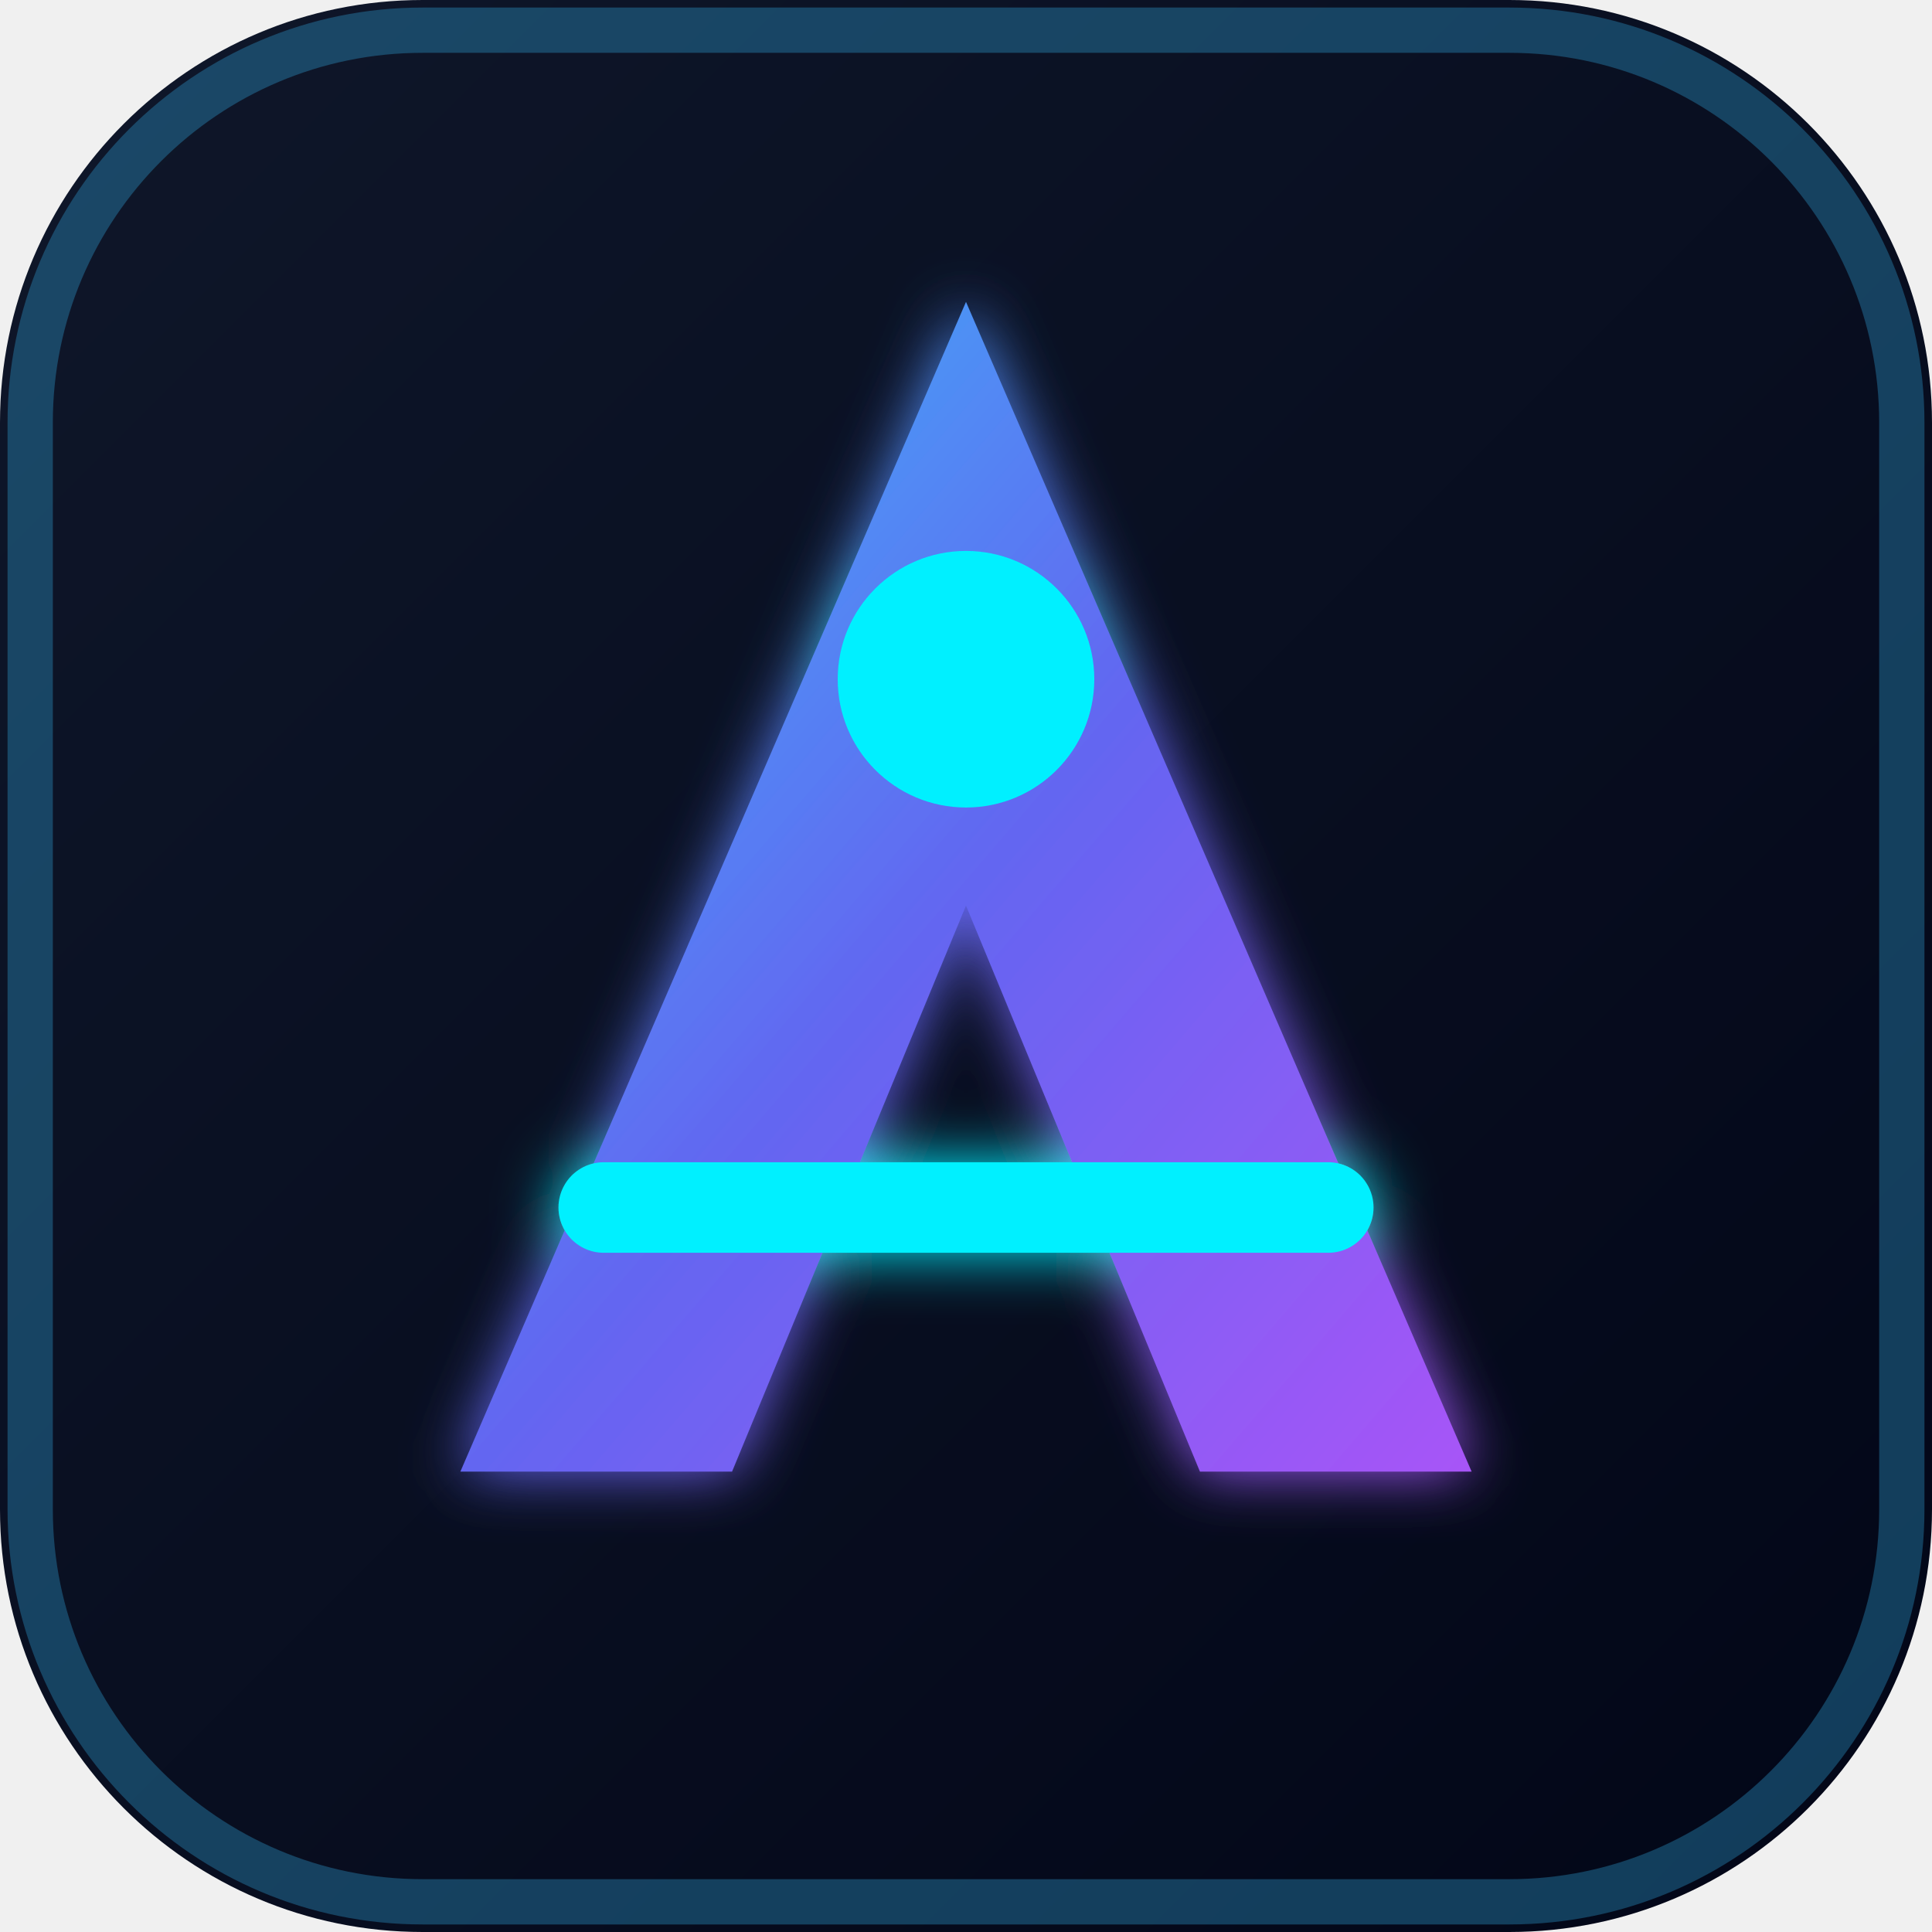
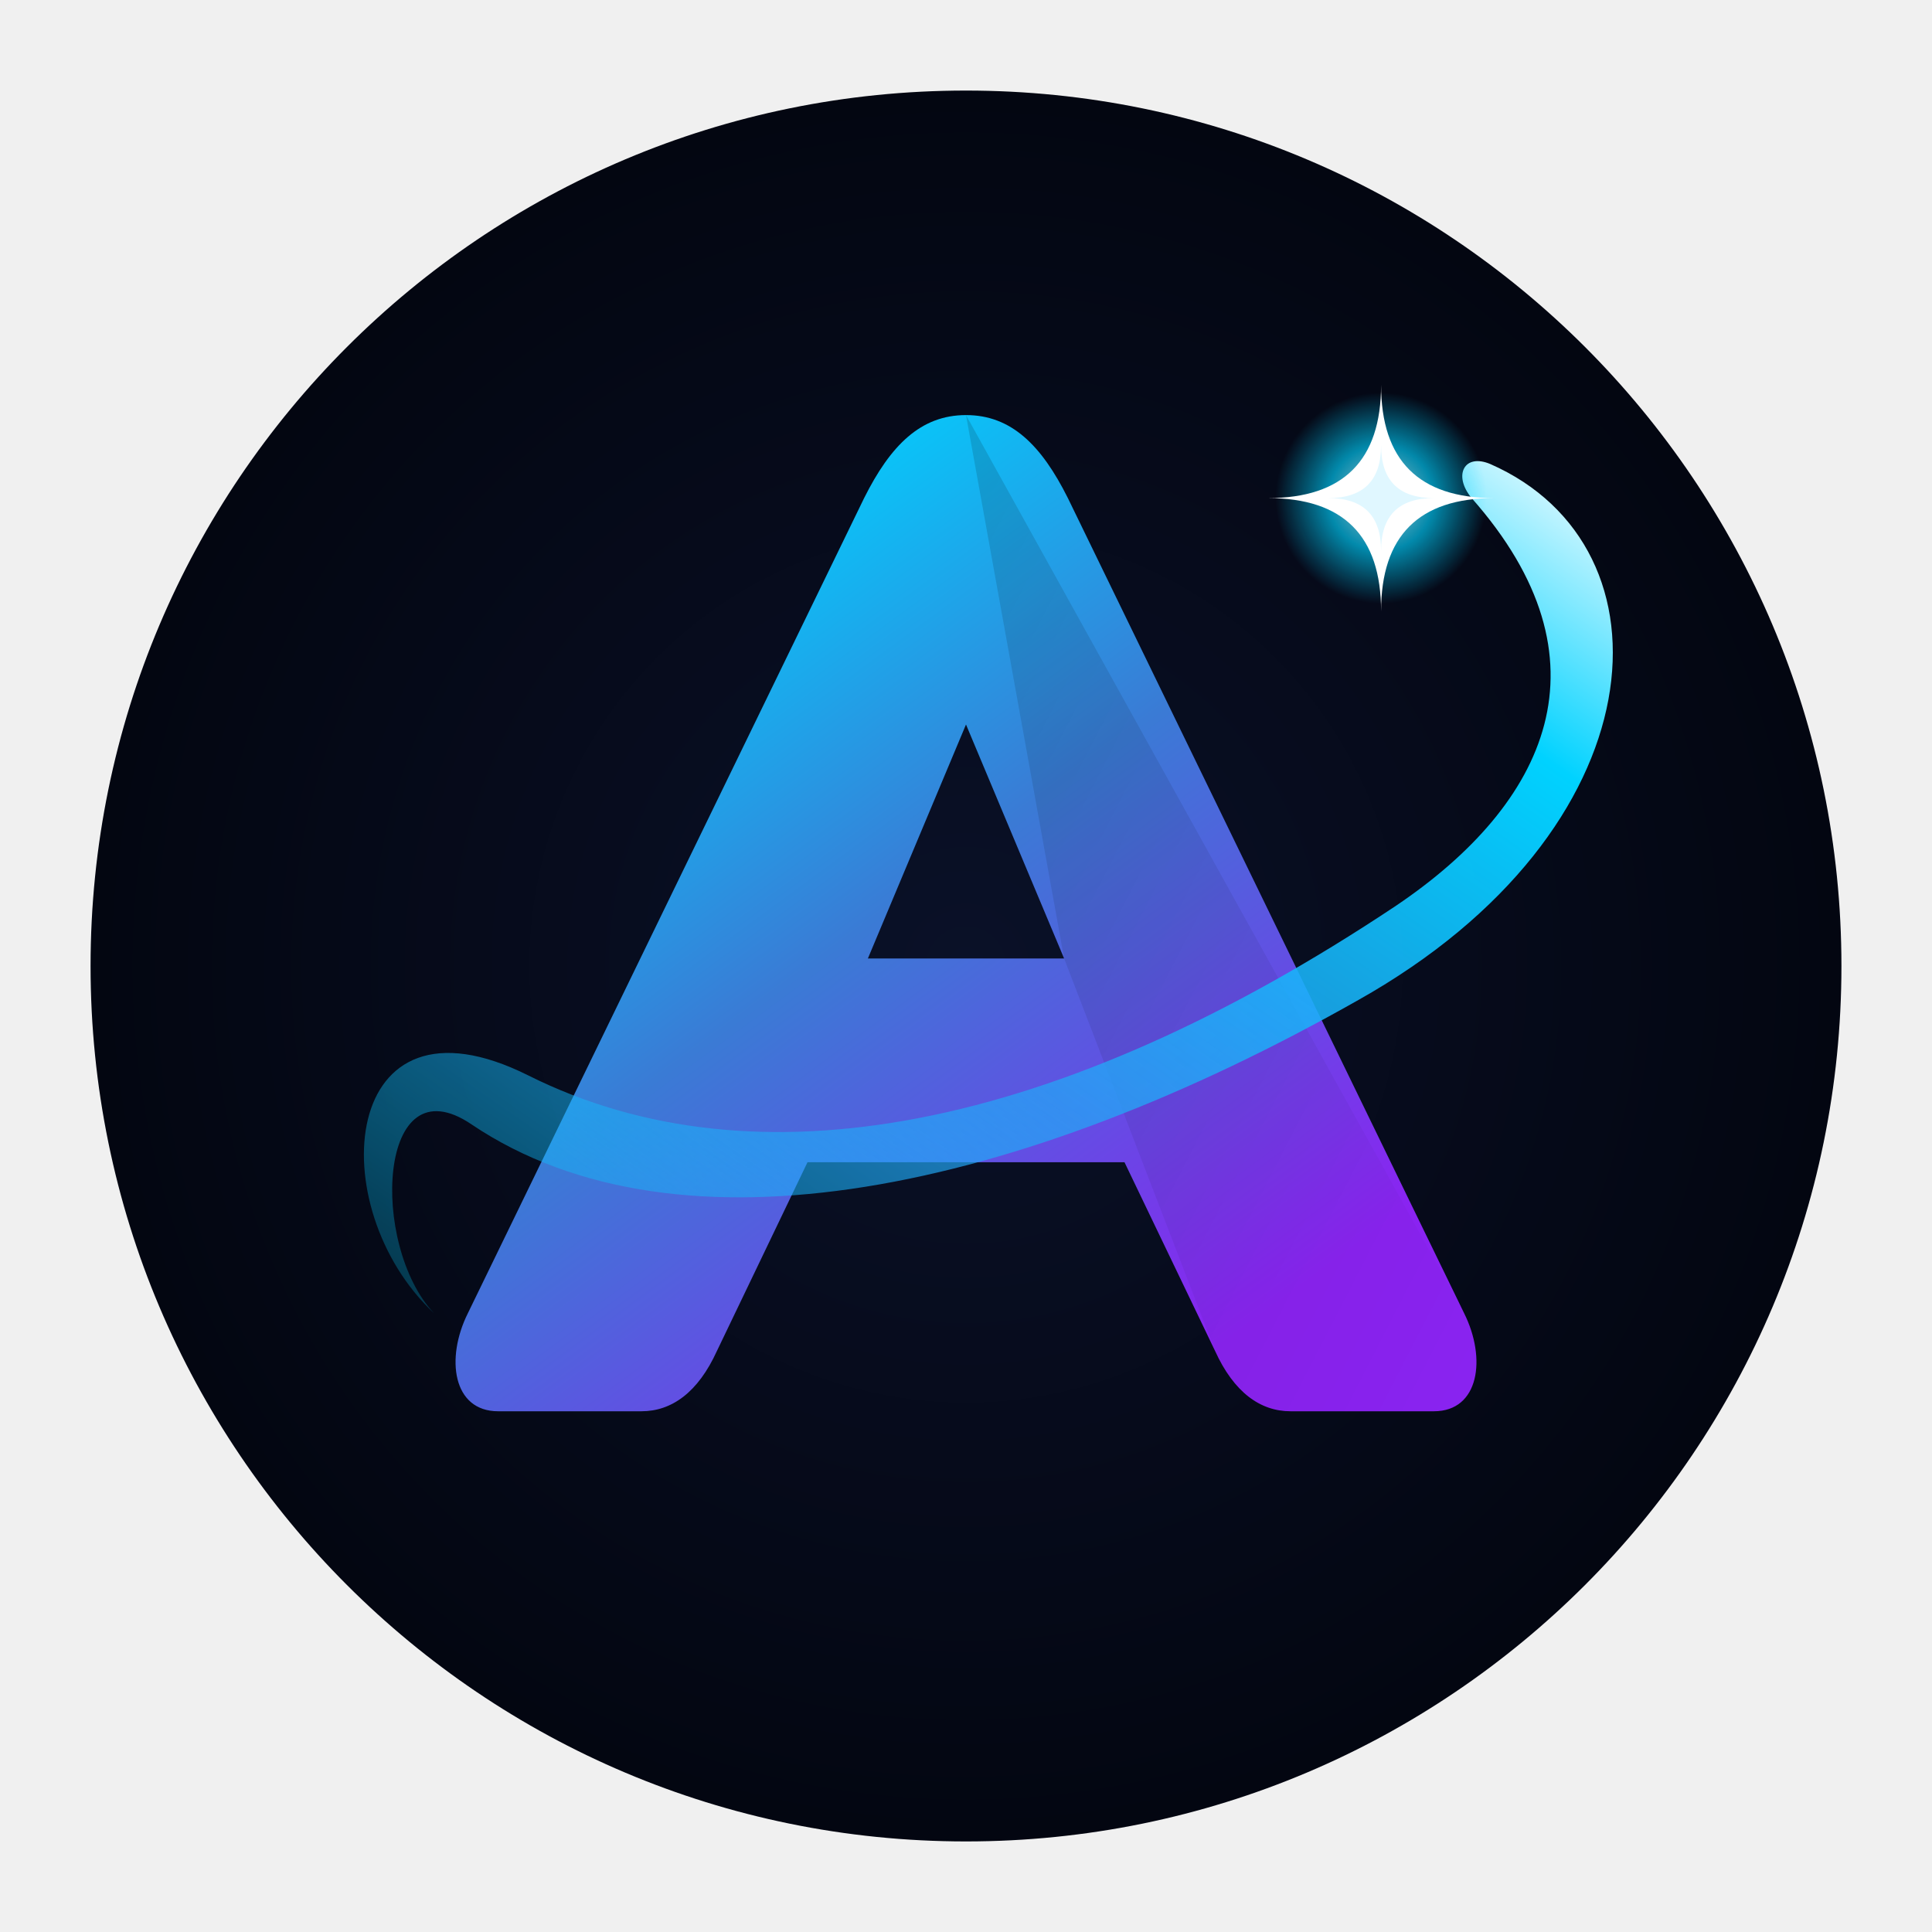
- <svg xmlns="http://www.w3.org/2000/svg" viewBox="0 0 512 512" width="512" height="512">
+ <svg xmlns="http://www.w3.org/2000/svg" viewBox="0 0 512 512" width="100%" height="100%">
  <defs>
-     <linearGradient id="bg" x1="0%" y1="0%" x2="100%" y2="100%">
-       <stop offset="0%" stop-color="#0F172A" />
-       <stop offset="100%" stop-color="#020617" />
+     <radialGradient id="bgGrad" cx="50%" cy="50%" r="50%">
+       <stop offset="0%" stop-color="#0a1128" />
+       <stop offset="100%" stop-color="#030611" />
+     </radialGradient>
+     <linearGradient id="aGrad" x1="20%" y1="10%" x2="80%" y2="90%">
+       <stop offset="0%" stop-color="#00d2ff" />
+       <stop offset="45%" stop-color="#3a7bd5" />
+       <stop offset="100%" stop-color="#8a23f1" />
    </linearGradient>
-     <linearGradient id="core" x1="0%" y1="0%" x2="100%" y2="100%">
-       <stop offset="0%" stop-color="#38BDF8" />
-       <stop offset="50%" stop-color="#6366F1" />
-       <stop offset="100%" stop-color="#A855F7" />
+     <linearGradient id="swooshGrad" x1="0%" y1="100%" x2="100%" y2="0%">
+       <stop offset="0%" stop-color="#00d2ff" stop-opacity="0.2" />
+       <stop offset="40%" stop-color="#2a9df4" stop-opacity="0.8" />
+       <stop offset="80%" stop-color="#00d2ff" stop-opacity="1" />
+       <stop offset="100%" stop-color="#ffffff" stop-opacity="1" />
    </linearGradient>
-     <filter id="glow" x="-20%" y="-20%" width="140%" height="140%">
-       <feGaussianBlur stdDeviation="8" result="blur" />
-       <feComposite in="SourceGraphic" in2="blur" operator="over" />
-     </filter>
+     <radialGradient id="starGlow" cx="50%" cy="50%" r="50%">
+       <stop offset="0%" stop-color="#ffffff" />
+       <stop offset="50%" stop-color="#00d2ff" stop-opacity="0.8" />
+       <stop offset="100%" stop-color="#00d2ff" stop-opacity="0" />
+     </radialGradient>
+     <linearGradient id="shadowGrad" x1="0%" y1="0%" x2="100%" y2="100%">
+       <stop offset="0%" stop-color="#000000" stop-opacity="0.35" />
+       <stop offset="100%" stop-color="#000000" stop-opacity="0" />
+     </linearGradient>
  </defs>
-   <rect width="512" height="512" rx="112" fill="url(#bg)" />
-   <rect x="8" y="8" width="496" height="496" rx="104" fill="none" stroke="#38BDF8" stroke-width="12" stroke-opacity="0.3" />
-   <g filter="url(#glow)">
-     <path d="M256 80 L390 390 L318 390 L256 240 L194 390 L122 390 Z" fill="url(#core)" />
-     <circle cx="256" cy="180" r="34" fill="#00F0FF" />
-     <path d="M160 320 L352 320" stroke="#00F0FF" stroke-width="24" stroke-linecap="round" />
+   <circle cx="256" cy="256" r="232" fill="url(#bgGrad)" />
+   <g id="letter-A">
+     <path d="       M 256,110        C 268,110 276,118 283,132        L 388,348        C 394,360 392,374 380,374        L 342,374        C 334,374 327,369 322,358        L 298,308        L 214,308        L 190,358        C 185,369 178,374 170,374        L 132,374        C 120,374 118,360 124,348        L 229,132        C 236,118 244,110 256,110 Z       M 256,192        L 230,254        L 282,254        Z     " fill="url(#aGrad)" />
+     <path d="       M 256,110        L 388,348        C 394,360 392,374 380,374        L 342,374        C 334,374 327,369 322,358        L 282,254        Z     " fill="url(#shadowGrad)" opacity="0.4" />
  </g>
+   <path d="     M 115,348      C 85,320 90,260 140,285      C 200,315 280,300 370,240      C 410,213 428,175 390,132      C 385,126 388,120 395,123      C 445,145 440,220 360,265      C 270,316 180,335 125,298      C 100,281 98,330 115,348 Z   " fill="url(#swooshGrad)" />
+   <circle cx="366" cy="132" r="28" fill="url(#starGlow)" opacity="0.8" />
+   <path d="     M 366,102      Q 366,132 396,132      Q 366,132 366,162      Q 366,132 336,132      Q 366,132 366,102 Z   " fill="#ffffff" />
+   <path d="     M 366,118      Q 366,132 380,132      Q 366,132 366,146      Q 366,132 352,132      Q 366,132 366,118 Z   " fill="#e0f7ff" />
</svg>
